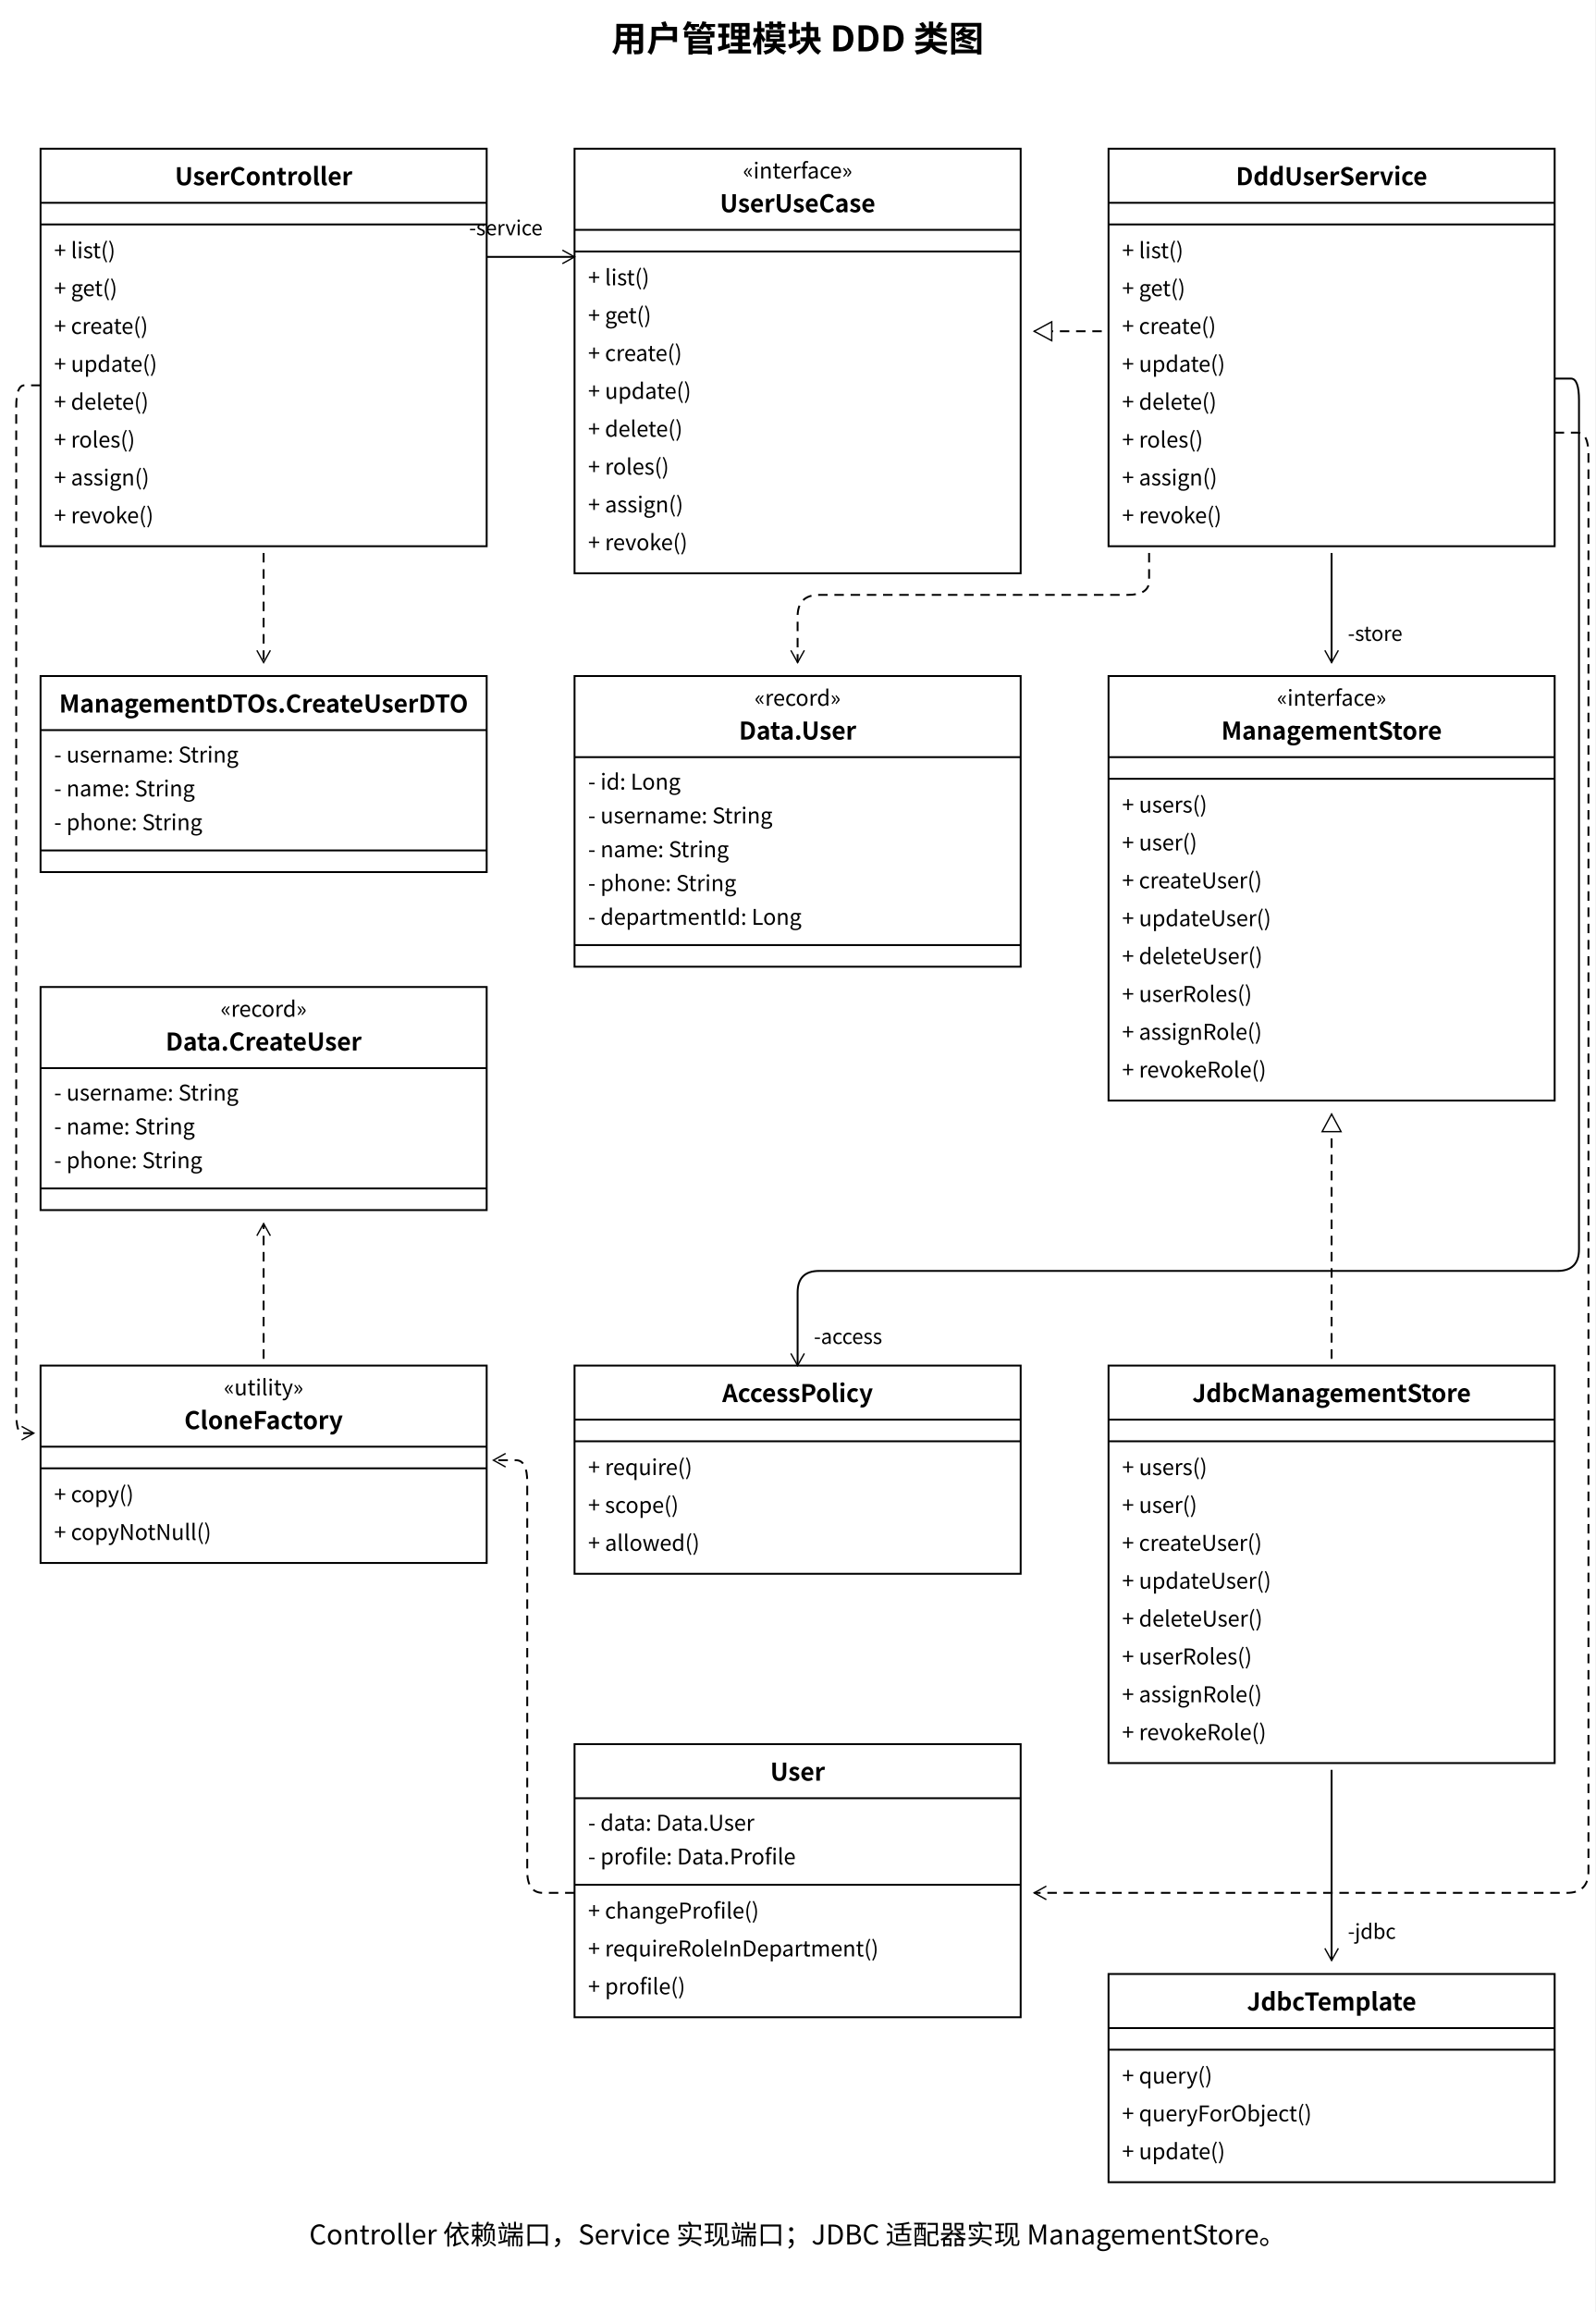
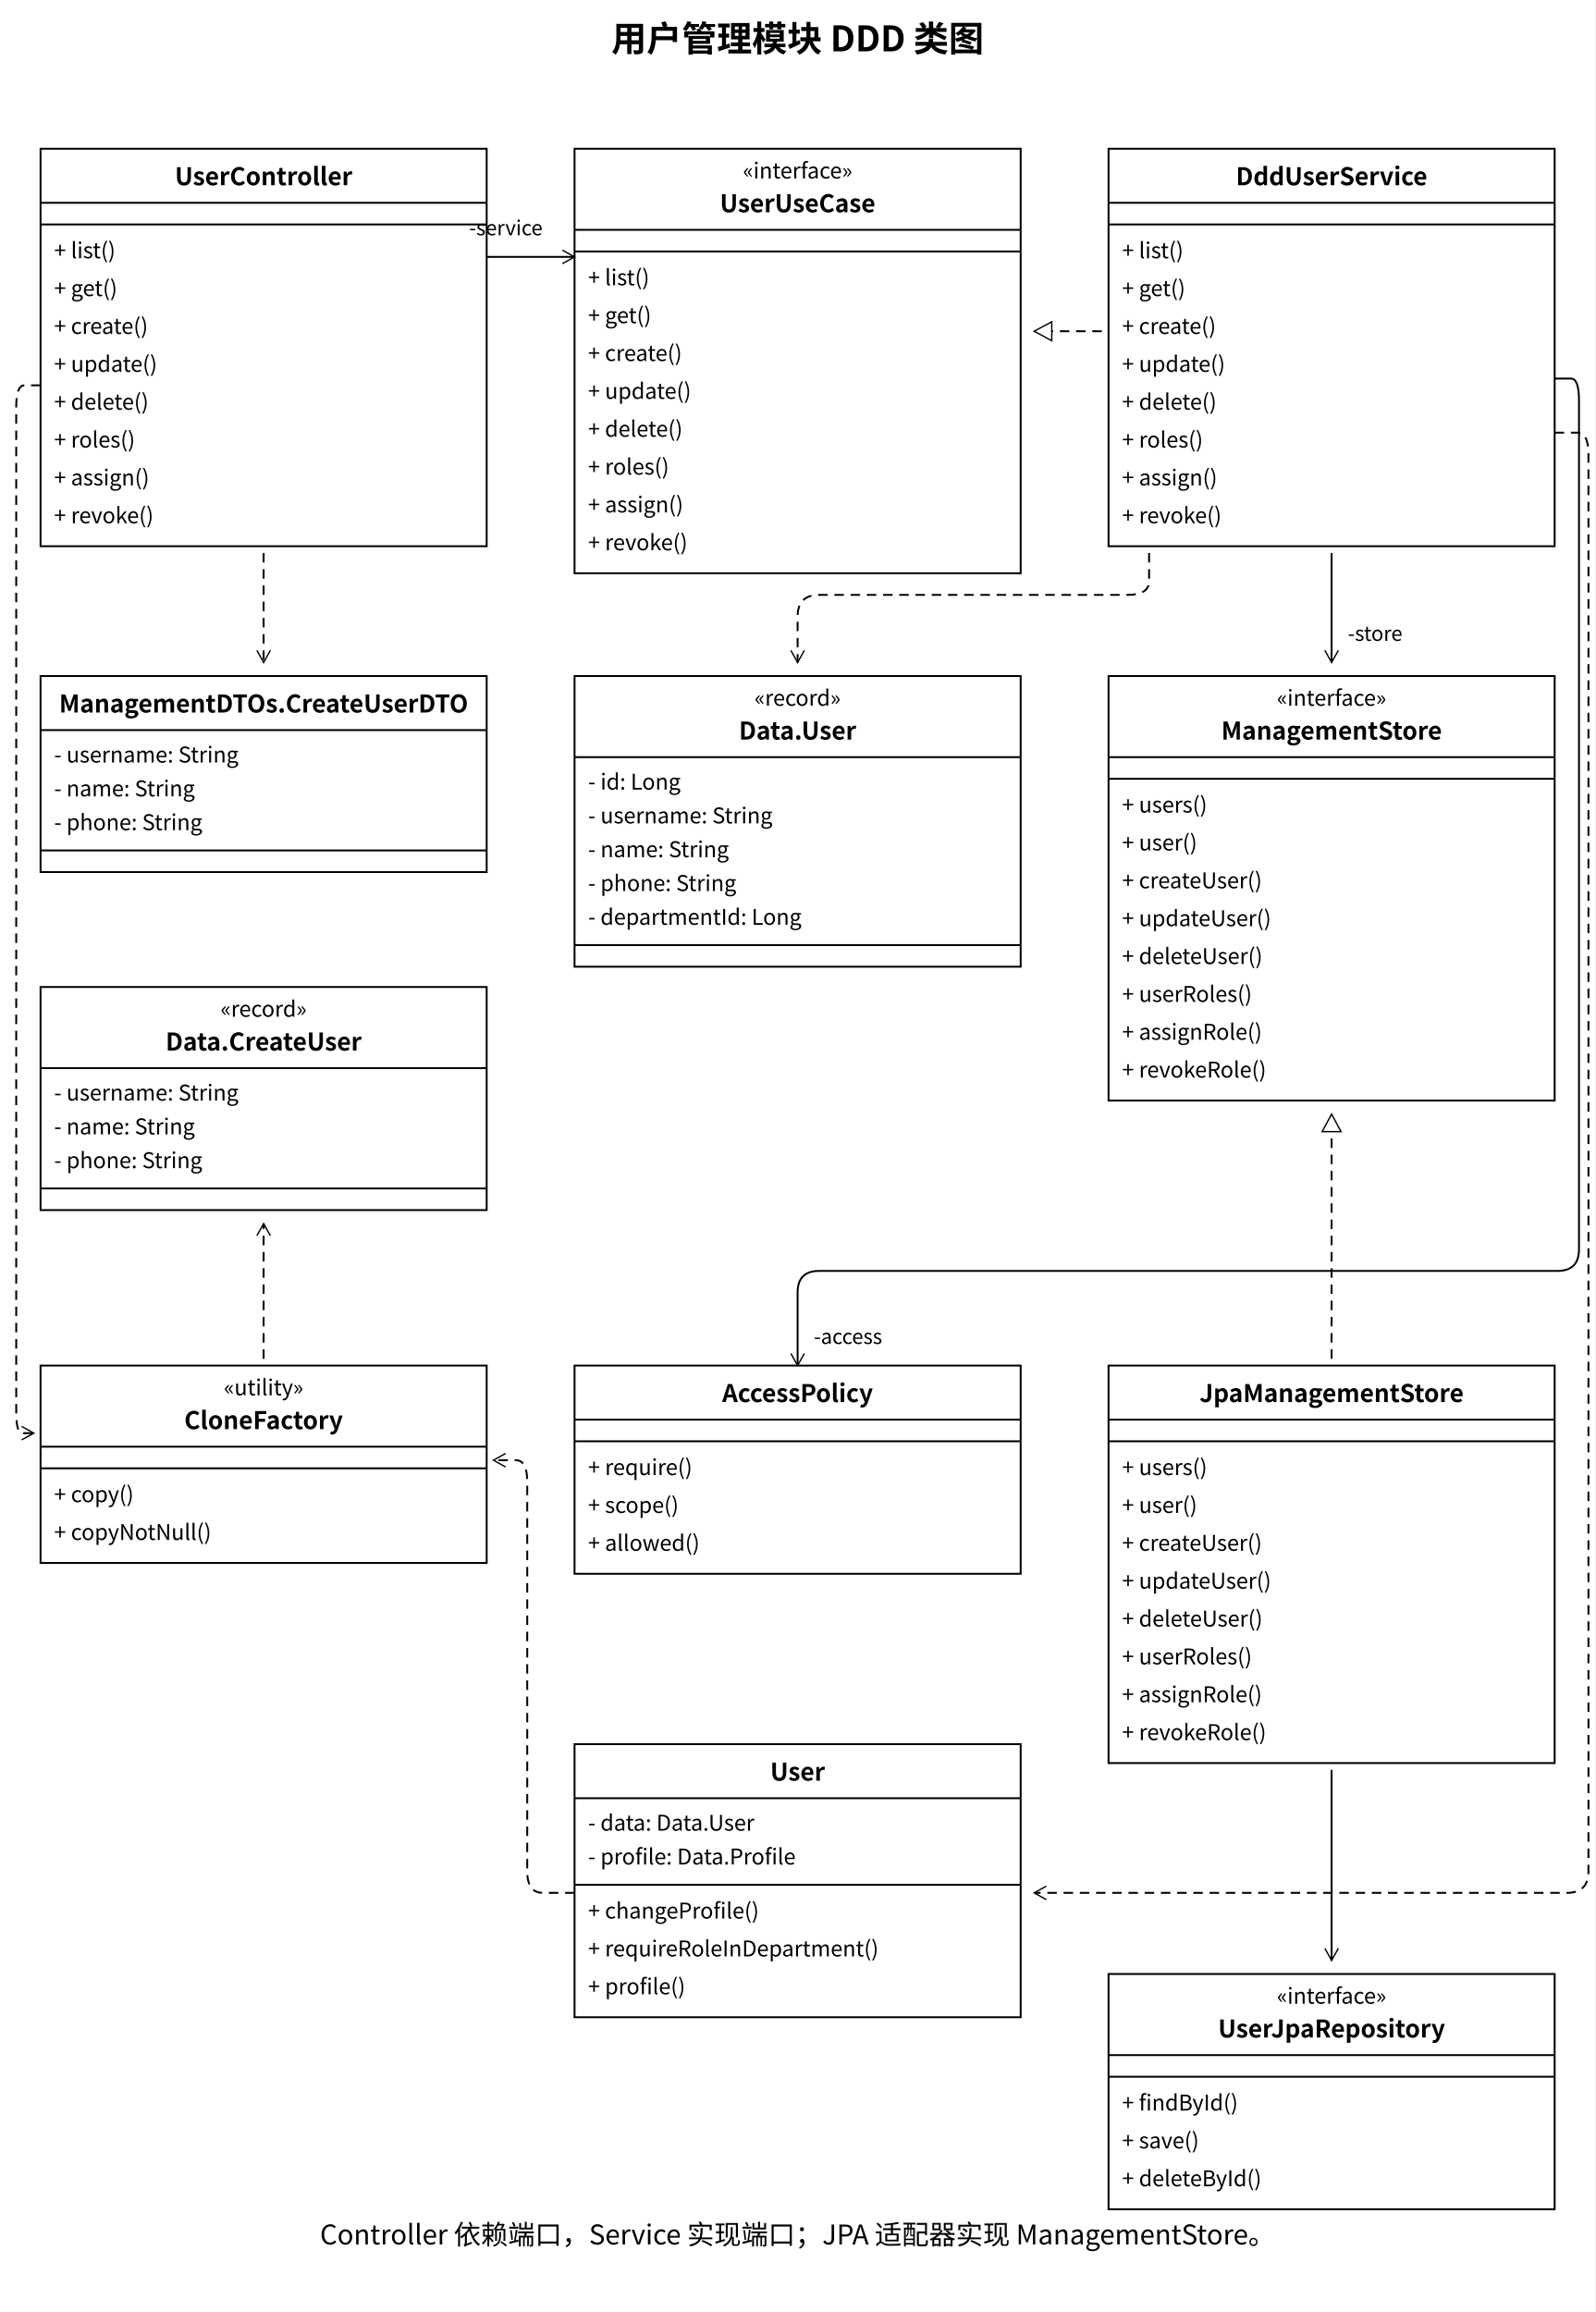
<svg xmlns="http://www.w3.org/2000/svg" width="1180" height="1710" viewBox="0 0 1180 1710">
  <style>text{font-family:'PingFang SC','Microsoft YaHei','Noto Sans CJK SC',system-ui,sans-serif;fill:black}</style>
  <defs>
    <marker id="open" markerWidth="12" markerHeight="12" refX="10" refY="6" orient="auto" markerUnits="userSpaceOnUse">
      <path d="M1,1 L10,6 L1,11" fill="none" stroke="black" />
    </marker>
    <marker id="filled" markerWidth="12" markerHeight="12" refX="10" refY="6" orient="auto" markerUnits="userSpaceOnUse">
      <path d="M1,1 L10,6 L1,11 Z" fill="black" />
    </marker>
    <marker id="triangle" markerWidth="16" markerHeight="16" refX="14" refY="8" orient="auto" markerUnits="userSpaceOnUse">
      <path d="M1,1 L14,8 L1,15 Z" fill="white" stroke="black" />
    </marker>
  </defs>
  <rect width="100%" height="100%" fill="white" />
  <text x="590.0" y="38" font-size="26" text-anchor="middle" font-weight="600">用户管理模块 DDD 类图</text>
  <rect x="30" y="110" width="330" height="294" rx="0" fill="white" stroke="black" stroke-width="1.4" />
  <text x="195.0" y="137" font-size="18" text-anchor="middle" font-weight="600">UserController</text>
  <path d="M 30,150 L 360,150" fill="none" stroke="black" stroke-width="1.4" />
  <path d="M 30,166 L 360,166" fill="none" stroke="black" stroke-width="1.4" />
  <text x="40" y="191" font-size="16" text-anchor="start" font-weight="400">+ list()</text>
  <text x="40" y="219" font-size="16" text-anchor="start" font-weight="400">+ get()</text>
  <text x="40" y="247" font-size="16" text-anchor="start" font-weight="400">+ create()</text>
  <text x="40" y="275" font-size="16" text-anchor="start" font-weight="400">+ update()</text>
  <text x="40" y="303" font-size="16" text-anchor="start" font-weight="400">+ delete()</text>
  <text x="40" y="331" font-size="16" text-anchor="start" font-weight="400">+ roles()</text>
  <text x="40" y="359" font-size="16" text-anchor="start" font-weight="400">+ assign()</text>
  <text x="40" y="387" font-size="16" text-anchor="start" font-weight="400">+ revoke()</text>
  <rect x="425" y="110" width="330" height="314" rx="0" fill="white" stroke="black" stroke-width="1.4" />
  <text x="590.0" y="132" font-size="16" text-anchor="middle" font-weight="400">«interface»</text>
  <text x="590.0" y="157" font-size="18" text-anchor="middle" font-weight="600">UserUseCase</text>
  <path d="M 425,170 L 755,170" fill="none" stroke="black" stroke-width="1.4" />
  <path d="M 425,186 L 755,186" fill="none" stroke="black" stroke-width="1.4" />
  <text x="435" y="211" font-size="16" text-anchor="start" font-weight="400">+ list()</text>
  <text x="435" y="239" font-size="16" text-anchor="start" font-weight="400">+ get()</text>
  <text x="435" y="267" font-size="16" text-anchor="start" font-weight="400">+ create()</text>
  <text x="435" y="295" font-size="16" text-anchor="start" font-weight="400">+ update()</text>
  <text x="435" y="323" font-size="16" text-anchor="start" font-weight="400">+ delete()</text>
  <text x="435" y="351" font-size="16" text-anchor="start" font-weight="400">+ roles()</text>
  <text x="435" y="379" font-size="16" text-anchor="start" font-weight="400">+ assign()</text>
  <text x="435" y="407" font-size="16" text-anchor="start" font-weight="400">+ revoke()</text>
  <rect x="820" y="110" width="330" height="294" rx="0" fill="white" stroke="black" stroke-width="1.4" />
  <text x="985.0" y="137" font-size="18" text-anchor="middle" font-weight="600">DddUserService</text>
  <path d="M 820,150 L 1150,150" fill="none" stroke="black" stroke-width="1.4" />
  <path d="M 820,166 L 1150,166" fill="none" stroke="black" stroke-width="1.4" />
  <text x="830" y="191" font-size="16" text-anchor="start" font-weight="400">+ list()</text>
  <text x="830" y="219" font-size="16" text-anchor="start" font-weight="400">+ get()</text>
  <text x="830" y="247" font-size="16" text-anchor="start" font-weight="400">+ create()</text>
  <text x="830" y="275" font-size="16" text-anchor="start" font-weight="400">+ update()</text>
  <text x="830" y="303" font-size="16" text-anchor="start" font-weight="400">+ delete()</text>
  <text x="830" y="331" font-size="16" text-anchor="start" font-weight="400">+ roles()</text>
  <text x="830" y="359" font-size="16" text-anchor="start" font-weight="400">+ assign()</text>
  <text x="830" y="387" font-size="16" text-anchor="start" font-weight="400">+ revoke()</text>
  <path d="M 360,190 L 425,190" fill="none" stroke="black" stroke-width="1.4" marker-end="url(#open)" />
  <text x="347" y="174" font-size="15" text-anchor="start" font-weight="400">-service</text>
  <path d="M 815,245 L 765,245" fill="none" stroke="black" stroke-width="1.4" stroke-dasharray="7 5" marker-end="url(#triangle)" />
  <rect x="30" y="500" width="330" height="145" rx="0" fill="white" stroke="black" stroke-width="1.4" />
  <text x="195.0" y="527" font-size="18" text-anchor="middle" font-weight="600">ManagementDTOs.CreateUserDTO</text>
  <path d="M 30,540 L 360,540" fill="none" stroke="black" stroke-width="1.4" />
  <text x="40" y="564" font-size="16" text-anchor="start" font-weight="400">- username: String</text>
  <text x="40" y="589" font-size="16" text-anchor="start" font-weight="400">- name: String</text>
  <text x="40" y="614" font-size="16" text-anchor="start" font-weight="400">- phone: String</text>
  <path d="M 30,629 L 360,629" fill="none" stroke="black" stroke-width="1.4" />
  <rect x="425" y="500" width="330" height="215" rx="0" fill="white" stroke="black" stroke-width="1.4" />
  <text x="590.0" y="522" font-size="16" text-anchor="middle" font-weight="400">«record»</text>
  <text x="590.0" y="547" font-size="18" text-anchor="middle" font-weight="600">Data.User</text>
  <path d="M 425,560 L 755,560" fill="none" stroke="black" stroke-width="1.4" />
  <text x="435" y="584" font-size="16" text-anchor="start" font-weight="400">- id: Long</text>
  <text x="435" y="609" font-size="16" text-anchor="start" font-weight="400">- username: String</text>
  <text x="435" y="634" font-size="16" text-anchor="start" font-weight="400">- name: String</text>
  <text x="435" y="659" font-size="16" text-anchor="start" font-weight="400">- phone: String</text>
  <text x="435" y="684" font-size="16" text-anchor="start" font-weight="400">- departmentId: Long</text>
  <path d="M 425,699 L 755,699" fill="none" stroke="black" stroke-width="1.4" />
  <rect x="820" y="500" width="330" height="314" rx="0" fill="white" stroke="black" stroke-width="1.4" />
  <text x="985.0" y="522" font-size="16" text-anchor="middle" font-weight="400">«interface»</text>
  <text x="985.0" y="547" font-size="18" text-anchor="middle" font-weight="600">ManagementStore</text>
  <path d="M 820,560 L 1150,560" fill="none" stroke="black" stroke-width="1.4" />
  <path d="M 820,576 L 1150,576" fill="none" stroke="black" stroke-width="1.4" />
  <text x="830" y="601" font-size="16" text-anchor="start" font-weight="400">+ users()</text>
  <text x="830" y="629" font-size="16" text-anchor="start" font-weight="400">+ user()</text>
  <text x="830" y="657" font-size="16" text-anchor="start" font-weight="400">+ createUser()</text>
  <text x="830" y="685" font-size="16" text-anchor="start" font-weight="400">+ updateUser()</text>
  <text x="830" y="713" font-size="16" text-anchor="start" font-weight="400">+ deleteUser()</text>
  <text x="830" y="741" font-size="16" text-anchor="start" font-weight="400">+ userRoles()</text>
  <text x="830" y="769" font-size="16" text-anchor="start" font-weight="400">+ assignRole()</text>
  <text x="830" y="797" font-size="16" text-anchor="start" font-weight="400">+ revokeRole()</text>
  <path d="M 850,409 L 850.0,429.667 Q 850,440 834.0,440.0 L 606.0,440.0 Q 590,440 590.0,456.0 L 590,490" fill="none" stroke="black" stroke-width="1.4" stroke-dasharray="7 5" marker-end="url(#open)" />
  <path d="M 985,409 L 985,490" fill="none" stroke="black" stroke-width="1.4" marker-end="url(#open)" />
  <text x="997" y="474" font-size="15" text-anchor="start" font-weight="400">-store</text>
  <rect x="30" y="730" width="330" height="165" rx="0" fill="white" stroke="black" stroke-width="1.4" />
  <text x="195.0" y="752" font-size="16" text-anchor="middle" font-weight="400">«record»</text>
  <text x="195.0" y="777" font-size="18" text-anchor="middle" font-weight="600">Data.CreateUser</text>
  <path d="M 30,790 L 360,790" fill="none" stroke="black" stroke-width="1.4" />
  <text x="40" y="814" font-size="16" text-anchor="start" font-weight="400">- username: String</text>
  <text x="40" y="839" font-size="16" text-anchor="start" font-weight="400">- name: String</text>
  <text x="40" y="864" font-size="16" text-anchor="start" font-weight="400">- phone: String</text>
  <path d="M 30,879 L 360,879" fill="none" stroke="black" stroke-width="1.4" />
  <rect x="30" y="1010" width="330" height="146" rx="0" fill="white" stroke="black" stroke-width="1.4" />
  <text x="195.0" y="1032" font-size="16" text-anchor="middle" font-weight="400">«utility»</text>
  <text x="195.0" y="1057" font-size="18" text-anchor="middle" font-weight="600">CloneFactory</text>
  <path d="M 30,1070 L 360,1070" fill="none" stroke="black" stroke-width="1.4" />
  <path d="M 30,1086 L 360,1086" fill="none" stroke="black" stroke-width="1.4" />
  <text x="40" y="1111" font-size="16" text-anchor="start" font-weight="400">+ copy()</text>
  <text x="40" y="1139" font-size="16" text-anchor="start" font-weight="400">+ copyNotNull()</text>
  <rect x="425" y="1010" width="330" height="154" rx="0" fill="white" stroke="black" stroke-width="1.4" />
  <text x="590.0" y="1037" font-size="18" text-anchor="middle" font-weight="600">AccessPolicy</text>
  <path d="M 425,1050 L 755,1050" fill="none" stroke="black" stroke-width="1.4" />
  <path d="M 425,1066 L 755,1066" fill="none" stroke="black" stroke-width="1.4" />
  <text x="435" y="1091" font-size="16" text-anchor="start" font-weight="400">+ require()</text>
  <text x="435" y="1119" font-size="16" text-anchor="start" font-weight="400">+ scope()</text>
  <text x="435" y="1147" font-size="16" text-anchor="start" font-weight="400">+ allowed()</text>
  <rect x="820" y="1010" width="330" height="294" rx="0" fill="white" stroke="black" stroke-width="1.4" />
-   <text x="985.0" y="1037" font-size="18" text-anchor="middle" font-weight="600">JdbcManagementStore</text>
+   <text x="985.0" y="1037" font-size="18" text-anchor="middle" font-weight="600">JpaManagementStore</text>
  <path d="M 820,1050 L 1150,1050" fill="none" stroke="black" stroke-width="1.4" />
  <path d="M 820,1066 L 1150,1066" fill="none" stroke="black" stroke-width="1.4" />
  <text x="830" y="1091" font-size="16" text-anchor="start" font-weight="400">+ users()</text>
  <text x="830" y="1119" font-size="16" text-anchor="start" font-weight="400">+ user()</text>
  <text x="830" y="1147" font-size="16" text-anchor="start" font-weight="400">+ createUser()</text>
  <text x="830" y="1175" font-size="16" text-anchor="start" font-weight="400">+ updateUser()</text>
  <text x="830" y="1203" font-size="16" text-anchor="start" font-weight="400">+ deleteUser()</text>
  <text x="830" y="1231" font-size="16" text-anchor="start" font-weight="400">+ userRoles()</text>
  <text x="830" y="1259" font-size="16" text-anchor="start" font-weight="400">+ assignRole()</text>
  <text x="830" y="1287" font-size="16" text-anchor="start" font-weight="400">+ revokeRole()</text>
  <path d="M 985,1005 L 985,824" fill="none" stroke="black" stroke-width="1.4" stroke-dasharray="7 5" marker-end="url(#triangle)" />
  <path d="M 30,285 L 18.0,285.0 Q 12,285 12.0,301.0 L 12.0,1044.0 Q 12,1060 16.333,1060.0 L 25,1060" fill="none" stroke="black" stroke-width="1.4" stroke-dasharray="7 5" marker-end="url(#open)" />
  <path d="M 195,409 L 195,490" fill="none" stroke="black" stroke-width="1.4" stroke-dasharray="7 5" marker-end="url(#open)" />
  <path d="M 195,1005 L 195,905" fill="none" stroke="black" stroke-width="1.4" stroke-dasharray="7 5" marker-end="url(#open)" />
  <path d="M 1150,280 L 1162.0,280.0 Q 1168,280 1168.0,296.0 L 1168.0,924.0 Q 1168,940 1152.0,940.0 L 606.0,940.0 Q 590,940 590.0,956.0 L 590,1010" fill="none" stroke="black" stroke-width="1.4" marker-end="url(#open)" />
  <text x="602" y="994" font-size="15" text-anchor="start" font-weight="400">-access</text>
  <rect x="425" y="1290" width="330" height="202" rx="0" fill="white" stroke="black" stroke-width="1.4" />
  <text x="590.0" y="1317" font-size="18" text-anchor="middle" font-weight="600">User</text>
  <path d="M 425,1330 L 755,1330" fill="none" stroke="black" stroke-width="1.4" />
  <text x="435" y="1354" font-size="16" text-anchor="start" font-weight="400">- data: Data.User</text>
  <text x="435" y="1379" font-size="16" text-anchor="start" font-weight="400">- profile: Data.Profile</text>
  <path d="M 425,1394 L 755,1394" fill="none" stroke="black" stroke-width="1.4" />
  <text x="435" y="1419" font-size="16" text-anchor="start" font-weight="400">+ changeProfile()</text>
  <text x="435" y="1447" font-size="16" text-anchor="start" font-weight="400">+ requireRoleInDepartment()</text>
  <text x="435" y="1475" font-size="16" text-anchor="start" font-weight="400">+ profile()</text>
  <path d="M 425,1400 L 401.667,1400.0 Q 390,1400 390.0,1384.0 L 390.0,1096.0 Q 390,1080 381.667,1080.0 L 365,1080" fill="none" stroke="black" stroke-width="1.4" stroke-dasharray="7 5" marker-end="url(#open)" />
  <path d="M 1150,320 L 1166.667,320.0 Q 1175,320 1175.0,336.0 L 1175.0,1384.0 Q 1175,1400 1159.0,1400.0 L 765,1400" fill="none" stroke="black" stroke-width="1.4" stroke-dasharray="7 5" marker-end="url(#open)" />
-   <rect x="820" y="1460" width="330" height="154" rx="0" fill="white" stroke="black" stroke-width="1.4" />
-   <text x="985.0" y="1487" font-size="18" text-anchor="middle" font-weight="600">JdbcTemplate</text>
-   <path d="M 820,1500 L 1150,1500" fill="none" stroke="black" stroke-width="1.4" />
-   <path d="M 820,1516 L 1150,1516" fill="none" stroke="black" stroke-width="1.4" />
-   <text x="830" y="1541" font-size="16" text-anchor="start" font-weight="400">+ query()</text>
-   <text x="830" y="1569" font-size="16" text-anchor="start" font-weight="400">+ queryForObject()</text>
-   <text x="830" y="1597" font-size="16" text-anchor="start" font-weight="400">+ update()</text>
+   <rect x="820" y="1460" width="330" height="174" rx="0" fill="white" stroke="black" stroke-width="1.4" />
+   <text x="985.0" y="1482" font-size="16" text-anchor="middle" font-weight="400">«interface»</text>
+   <text x="985.0" y="1507" font-size="18" text-anchor="middle" font-weight="600">UserJpaRepository</text>
+   <path d="M 820,1520 L 1150,1520" fill="none" stroke="black" stroke-width="1.4" />
+   <path d="M 820,1536 L 1150,1536" fill="none" stroke="black" stroke-width="1.4" />
+   <text x="830" y="1561" font-size="16" text-anchor="start" font-weight="400">+ findById()</text>
+   <text x="830" y="1589" font-size="16" text-anchor="start" font-weight="400">+ save()</text>
+   <text x="830" y="1617" font-size="16" text-anchor="start" font-weight="400">+ deleteById()</text>
  <path d="M 985,1309 L 985,1450" fill="none" stroke="black" stroke-width="1.4" marker-end="url(#open)" />
-   <text x="997" y="1434" font-size="15" text-anchor="start" font-weight="400">-jdbc</text>
-   <text x="590" y="1660" font-size="20" text-anchor="middle" font-weight="400">Controller 依赖端口，Service 实现端口；JDBC 适配器实现 ManagementStore。</text>
+   <text x="590" y="1660" font-size="20" text-anchor="middle" font-weight="400">Controller 依赖端口，Service 实现端口；JPA 适配器实现 ManagementStore。</text>
</svg>
